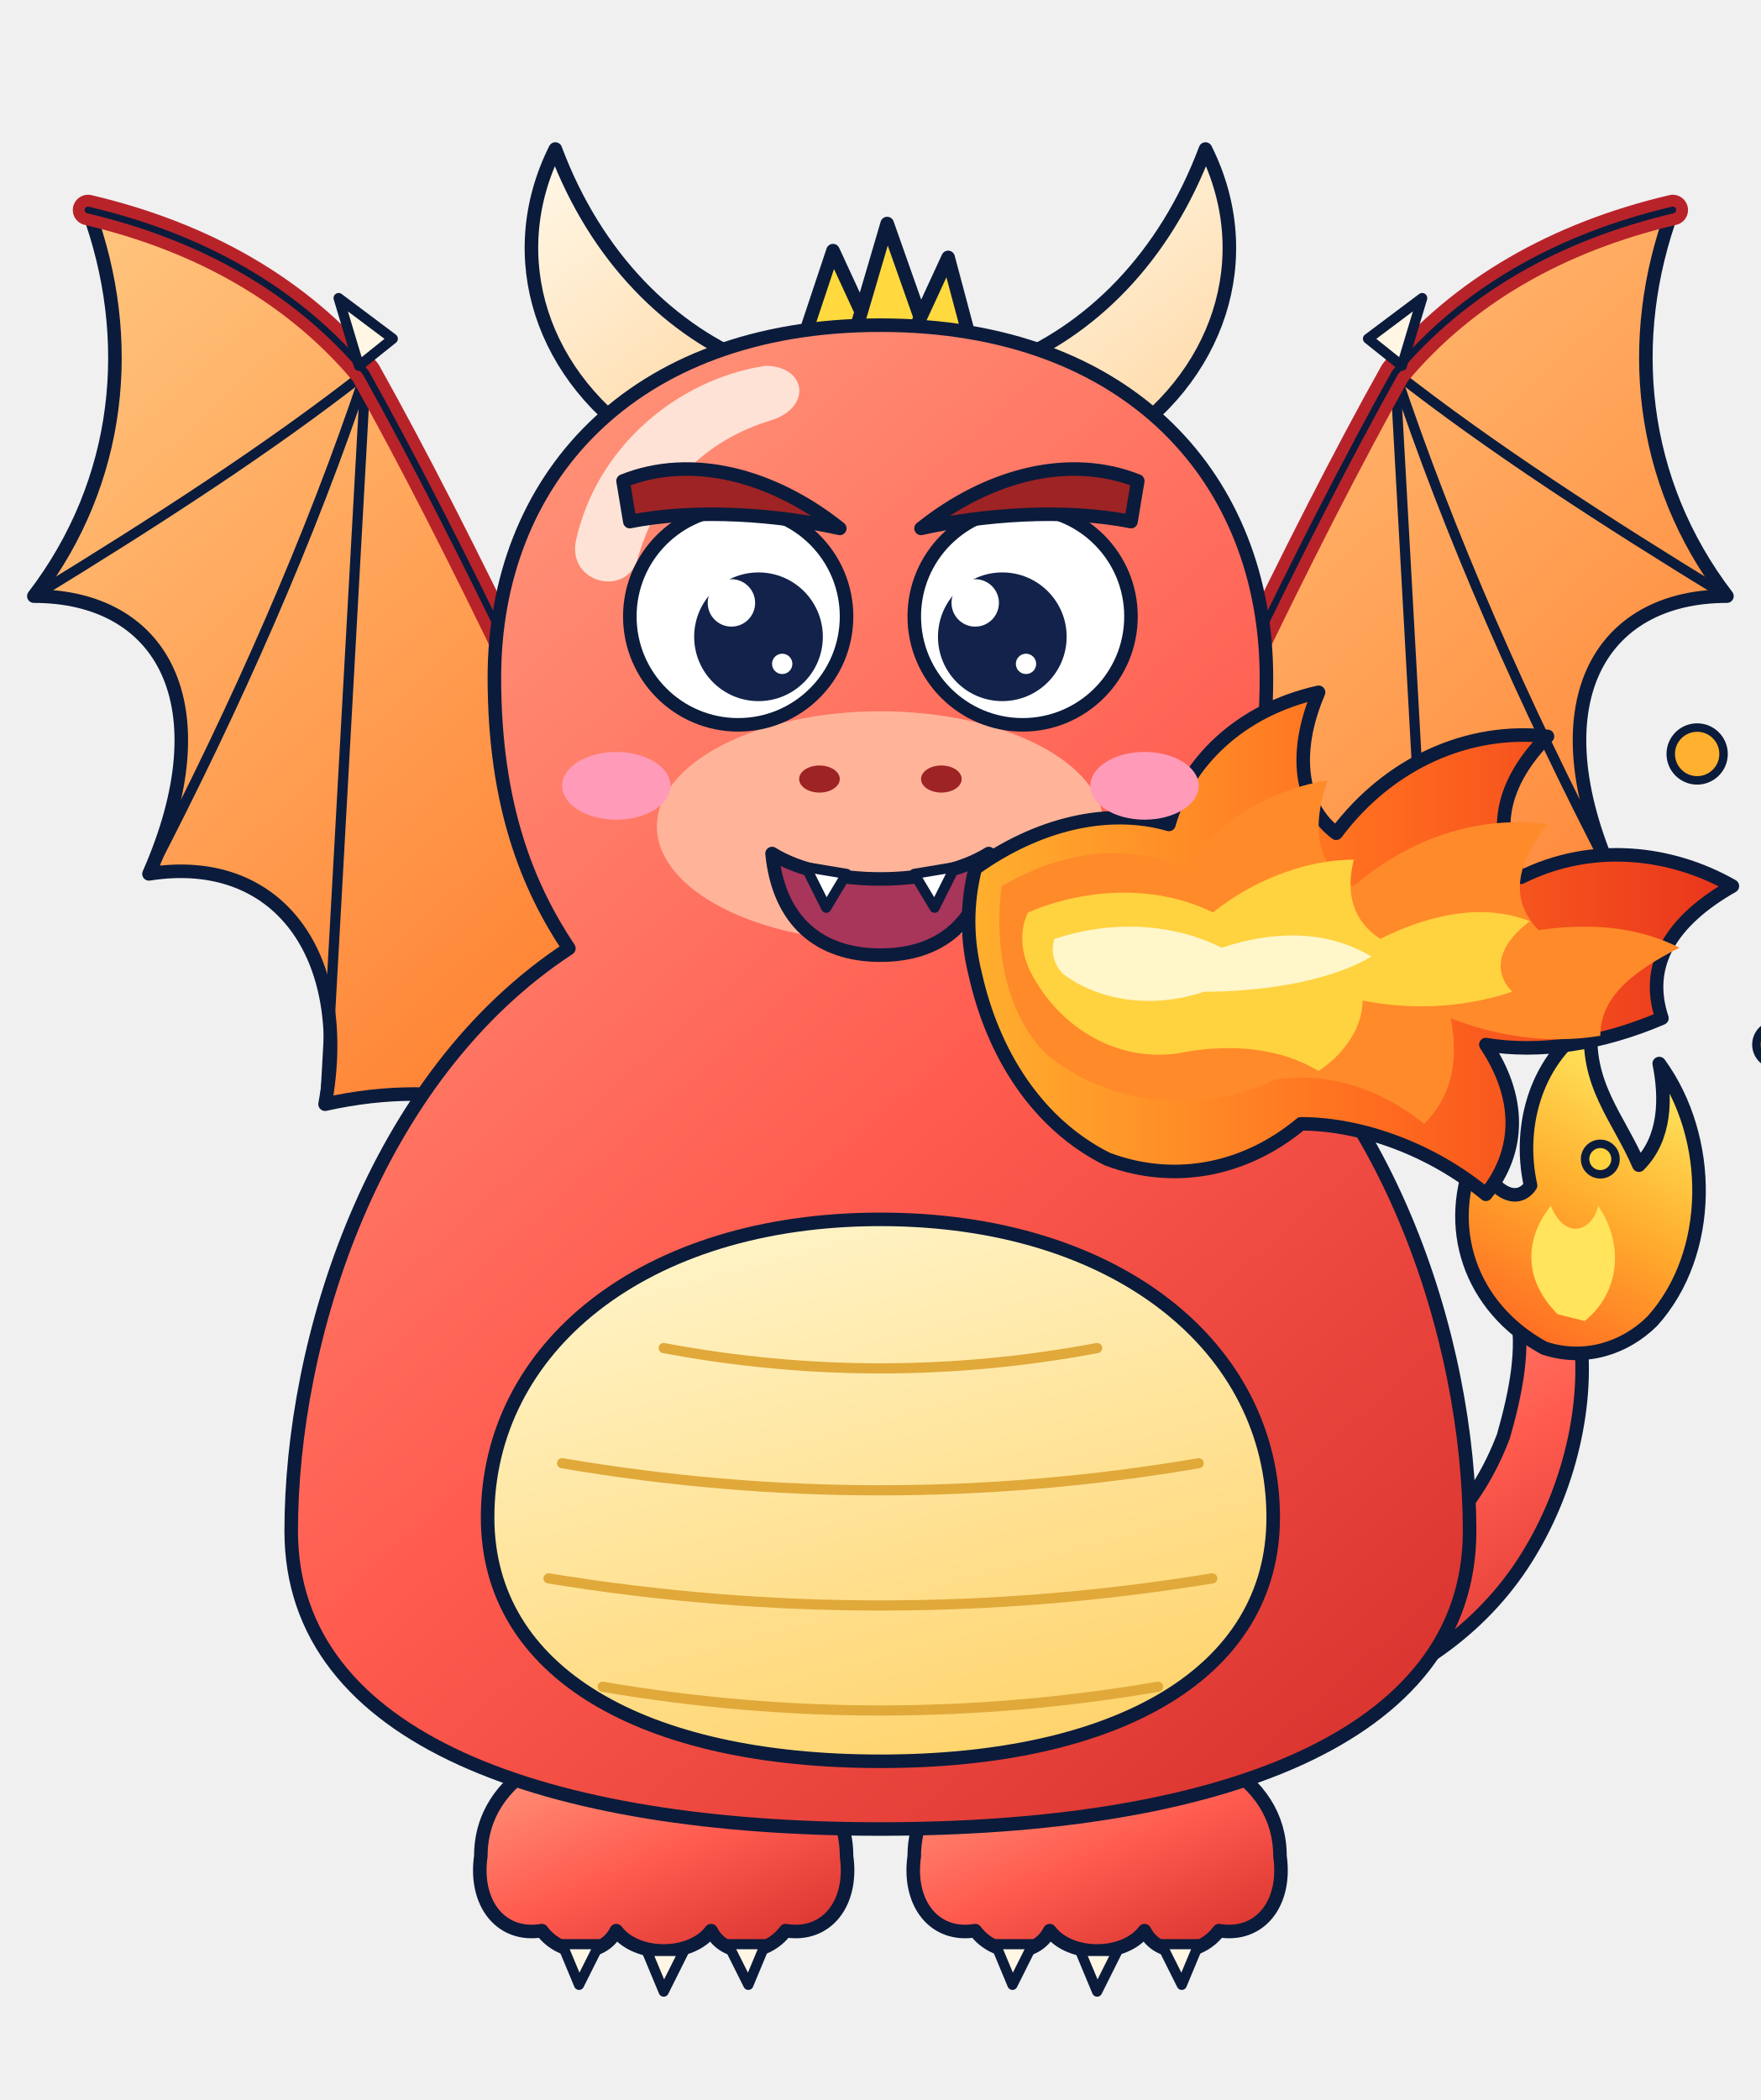
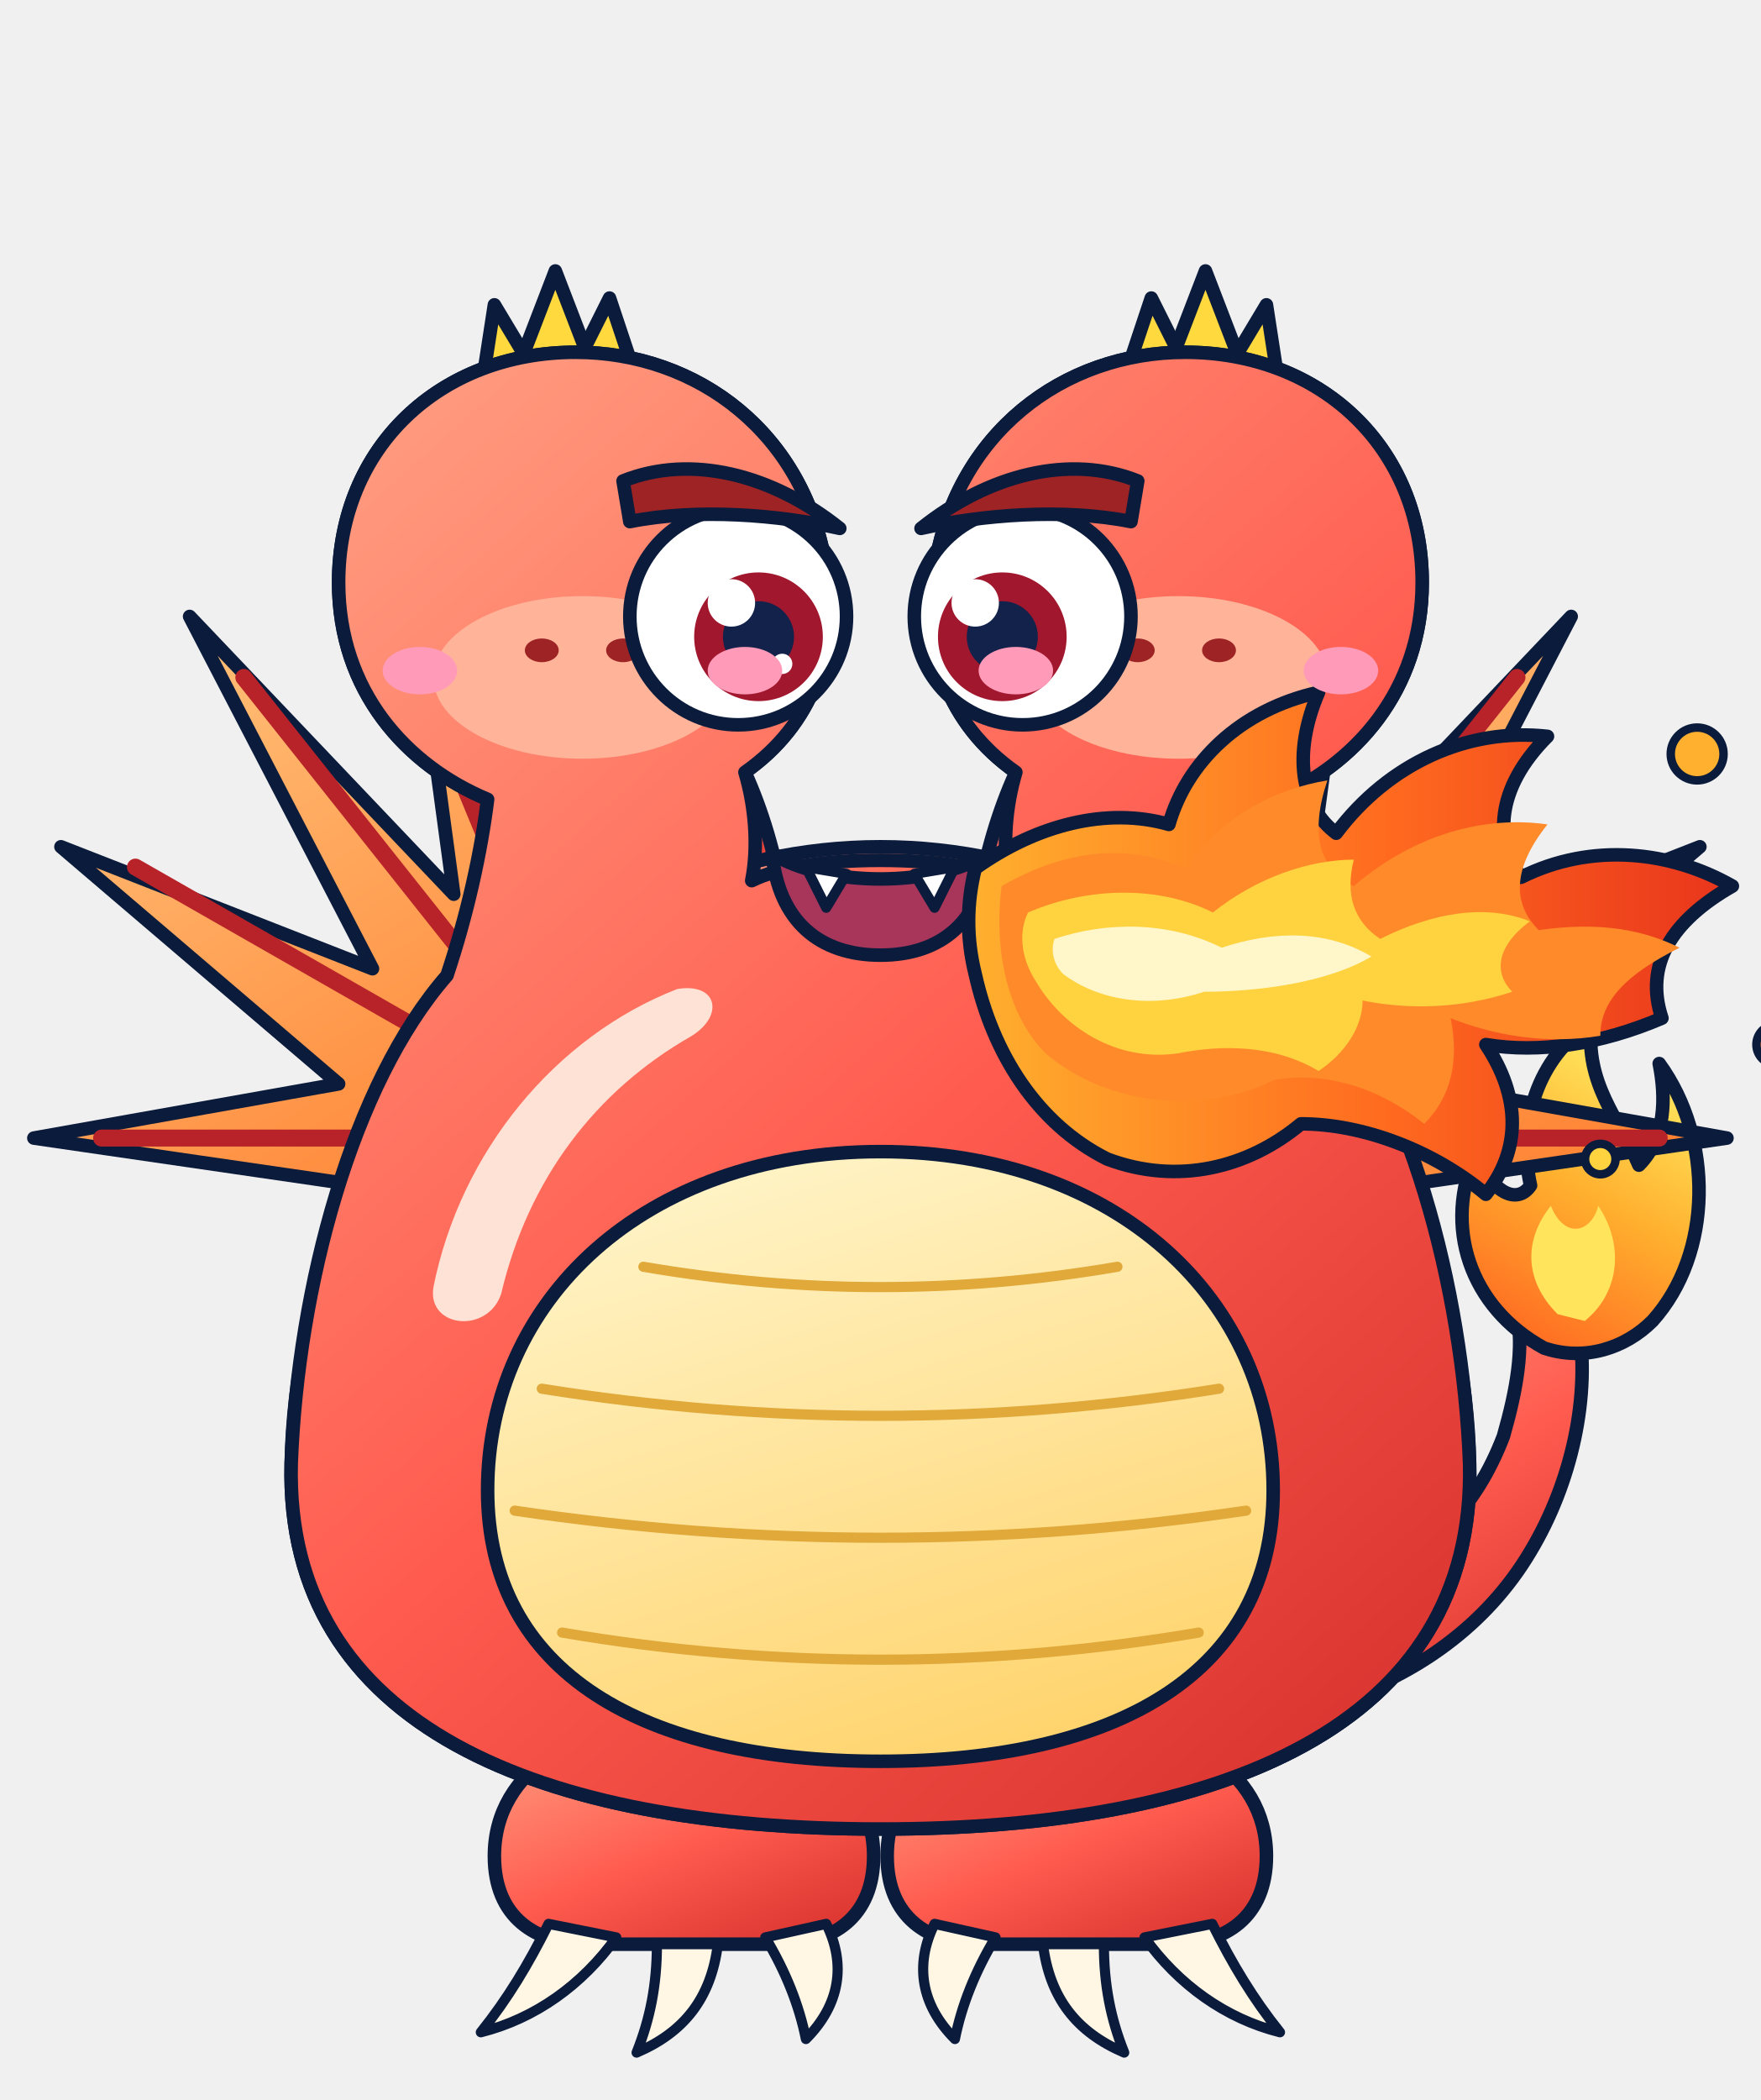
<svg xmlns="http://www.w3.org/2000/svg" viewBox="0 0 520 620">
  <defs>
    <linearGradient id="skin" x1="0.15" y1="0" x2="0.85" y2="1">
      <stop offset="0" stop-color="#FF9A7E" />
      <stop offset="0.55" stop-color="#FF5A4E" />
      <stop offset="1" stop-color="#D9342F" />
    </linearGradient>
    <linearGradient id="belly" x1="0.3" y1="0" x2="0.7" y2="1">
      <stop offset="0" stop-color="#FFF4C8" />
      <stop offset="1" stop-color="#FFD36B" />
    </linearGradient>
    <linearGradient id="horn" x1="0.2" y1="0" x2="0.8" y2="1">
      <stop offset="0" stop-color="#FFF6E4" />
      <stop offset="1" stop-color="#FFD9A6" />
    </linearGradient>
    <linearGradient id="wing" x1="0.2" y1="0" x2="0.8" y2="1">
      <stop offset="0" stop-color="#FFC27A" />
      <stop offset="1" stop-color="#FF7A2A" />
    </linearGradient>
    <linearGradient id="flame" x1="0" y1="1" x2="0.4" y2="0">
      <stop offset="0" stop-color="#FF5A1F" />
      <stop offset="0.6" stop-color="#FFB02E" />
      <stop offset="1" stop-color="#FFE45C" />
    </linearGradient>
    <linearGradient id="blast" x1="0" y1="0.5" x2="1" y2="0.5">
      <stop offset="0" stop-color="#FFB02E" />
      <stop offset="0.55" stop-color="#FF6A1F" />
      <stop offset="1" stop-color="#E8341C" />
    </linearGradient>
  </defs>
  <g stroke="#0B1B3B" stroke-width="4" stroke-linejoin="round" stroke-linecap="round">
    <path fill="url(#skin)" d="M330 462 C388 482 428 466 444 424 C448 410 450 398 448 388 L466 390 C470 412 464 438 452 458 C426 502 368 516 326 504 Z" />
    <path fill="url(#flame)" d="M456 398 C434 386 426 362 436 340 C440 352 448 356 452 350 C448 332 454 312 470 302 C468 320 478 330 484 344 C492 336 492 324 490 314 C506 336 506 370 488 390 C480 398 468 402 456 398 Z" />
    <path fill="#FFE45C" stroke="none" d="M460 388 C450 378 450 366 458 356 C462 366 470 364 472 356 C480 368 478 382 468 390 Z" />
-     <path fill="url(#wing)" d="M200 300 C170 232 136 160 108 110 C88 86 60 70 26 62 C40 100 36 142 10 176 C48 176 66 208 44 258 C82 252 104 282 96 326 C132 318 164 326 196 350 Z" />
-     <path fill="none" stroke-width="3" d="M108 110 C80 132 46 154 10 176" />
-     <path fill="none" stroke-width="3" d="M108 110 C92 158 70 208 44 258" />
-     <path fill="none" stroke-width="3" d="M108 110 C104 182 100 254 96 326" />
-     <path fill="none" stroke="#B8232A" stroke-width="9" d="M200 300 C170 232 136 160 108 110 C88 86 60 70 26 62" />
-     <path fill="none" stroke-width="2" d="M200 300 C170 232 136 160 108 110 C88 86 60 70 26 62" />
-     <path fill="#FFF6E4" stroke-width="3" d="M106 108 L100 88 L116 100 Z" />
-     <path fill="url(#wing)" d="M320 300 C350 232 384 160 412 110 C432 86 460 70 494 62 C480 100 484 142 510 176 C472 176 454 208 476 258 C438 252 416 282 424 326 C388 318 356 326 324 350 Z" />
-     <path fill="none" stroke-width="3" d="M412 110 C440 132 474 154 510 176" />
-     <path fill="none" stroke-width="3" d="M412 110 C428 158 450 208 476 258" />
-     <path fill="none" stroke-width="3" d="M412 110 C416 182 420 254 424 326" />
-     <path fill="none" stroke="#B8232A" stroke-width="9" d="M320 300 C350 232 384 160 412 110 C432 86 460 70 494 62" />
-     <path fill="none" stroke-width="2" d="M320 300 C350 232 384 160 412 110 C432 86 460 70 494 62" />
-     <path fill="#FFF6E4" stroke-width="3" d="M414 108 L420 88 L404 100 Z" />
-     <path fill="url(#skin)" d="M142 548 C142 524 168 512 196 512 C224 512 250 524 250 548 C252 562 244 572 232 570 C226 578 214 578 210 570 C204 578 188 578 182 570 C178 578 166 578 160 570 C148 572 140 562 142 548 Z" />
-     <path fill="url(#skin)" d="M270 548 C270 524 296 512 324 512 C352 512 378 524 378 548 C380 562 372 572 360 570 C354 578 342 578 338 570 C332 578 316 578 310 570 C306 578 294 578 288 570 C276 572 268 562 270 548 Z" />
-     <path fill="#FFF6E4" stroke-width="3" d="M166 574 L171 586 L177 574 Z M191 576 L196 588 L202 576 Z M215 574 L221 586 L226 574 Z" />
-     <path fill="#FFF6E4" stroke-width="3" d="M294 574 L299 586 L305 574 Z M319 576 L324 588 L330 576 Z M343 574 L349 586 L354 574 Z" />
-     <path fill="#FFD93D" d="M236 104 L246 74 L258 100 Z" />
-     <path fill="#FFD93D" d="M252 100 L262 66 L274 100 Z" />
-     <path fill="#FFD93D" d="M268 102 L280 76 L288 106 Z" />
-     <path fill="url(#horn)" d="M192 132 C160 112 148 76 164 44 C176 76 198 98 224 108 Z" />
-     <path fill="url(#horn)" d="M328 132 C360 112 372 76 356 44 C344 76 322 98 296 108 Z" />
-     <path fill="url(#skin)" d="M260 96 C334 96 374 142 374 200 C374 238 364 262 352 280 C410 318 434 396 434 452 C434 514 358 540 260 540 C162 540 86 514 86 452 C86 396 110 318 168 280 C156 262 146 238 146 200 C146 142 186 96 260 96 Z" />
-     <path fill="#FFE2D6" stroke="none" d="M170 160 C176 132 200 112 226 108 C238 108 240 120 228 124 C208 130 194 144 188 166 C184 176 168 172 170 160 Z" />
-     <path fill="url(#belly)" d="M260 360 C330 360 376 398 376 448 C376 494 330 520 260 520 C190 520 144 494 144 448 C144 398 190 360 260 360 Z" />
-     <path fill="none" stroke="#E0A93A" stroke-width="3" d="M196 398 Q260 410 324 398 M166 432 Q260 448 354 432 M162 466 Q260 482 358 466 M178 498 Q260 512 342 498" />
-     <ellipse fill="#FFB49A" stroke="none" cx="260" cy="244" rx="66" ry="34" />
-     <ellipse fill="#9E2324" stroke="none" cx="242" cy="230" rx="6" ry="4" />
-     <ellipse fill="#9E2324" stroke="none" cx="278" cy="230" rx="6" ry="4" />
+     <path fill="url(#wing)" d="M204 380 C180 362 150 352 120 352 L10 336 L100 320 L18 250 L110 286 L56 182 L134 264 L124 190 L170 284 C186 310 198 344 204 380 Z" />
+     <path fill="none" stroke="#B8232A" stroke-width="5" d="M180 336 L30 336 M180 336 L40 256 M180 336 L72 200 M180 336 L128 210" />
+     <path fill="url(#wing)" d="M316 380 C340 362 370 352 400 352 L510 336 L420 320 L502 250 L410 286 L464 182 L386 264 L396 190 L350 284 C334 310 322 344 316 380 Z" />
+     <path fill="none" stroke="#B8232A" stroke-width="5" d="M340 336 L490 336 M340 336 L480 256 M340 336 L448 200 M340 336 L392 210" />
+     <path fill="url(#skin)" d="M146 548 C146 522 172 508 202 508 C232 508 258 522 258 548 C258 566 246 574 230 574 L174 574 C158 574 146 566 146 548 Z" />
+     <path fill="url(#skin)" d="M374 548 C374 522 348 508 318 508 C288 508 262 522 262 548 C262 566 274 574 290 574 L346 574 C362 574 374 566 374 548 Z" />
+     <path fill="#FFF6E4" stroke-width="3" d="M162 568 C156 580 150 590 142 600 C158 596 172 586 182 572 Z M194 574 C194 586 192 596 188 606 C202 600 210 590 212 574 Z M226 572 C232 582 236 592 238 602 C248 592 250 580 244 568 Z" />
+     <path fill="#FFF6E4" stroke-width="3" d="M358 568 C364 580 370 590 378 600 C362 596 348 586 338 572 Z M326 574 C326 586 328 596 332 606 C318 600 310 590 308 574 Z M294 572 C288 582 284 592 282 602 C272 592 270 580 276 568 Z" />
+     <path fill="#FFD93D" d="M188 112 L180 88 L170 108 Z" />
+     <path fill="#FFD93D" d="M332 112 L340 88 L350 108 Z" />
+     <path fill="#FFD93D" d="M174 106 L164 80 L154 106 Z" />
+     <path fill="#FFD93D" d="M346 106 L356 80 L366 106 Z" />
+     <path fill="#FFD93D" d="M158 110 L146 90 L142 116 Z" />
+     <path fill="#FFD93D" d="M362 110 L374 90 L378 116 Z" />
+     <path class="only-3d" fill="url(#skin)" d="M234 320 C236 280 230 250 220 228 C240 214 248 192 244 168 C238 128 206 104 170 104 C130 104 100 132 100 172 C100 204 120 226 144 236 C142 262 136 290 128 316 Z" />
+     <path class="only-3d" fill="url(#skin)" d="M286 320 C284 280 290 250 300 228 C280 214 272 192 276 168 C282 128 314 104 350 104 C390 104 420 132 420 172 C420 204 400 226 376 236 C378 262 384 290 392 316 Z" />
+     <path fill="#FFE2D6" stroke="none" d="M222 146 C218 126 202 112 184 110 C176 110 174 118 182 120 C196 124 206 134 210 148 C214 156 224 154 222 146 Z" />
+     <path fill="#FFE2D6" stroke="none" d="M298 146 C302 126 318 112 336 110 C344 110 346 118 338 120 C324 124 314 134 310 148 C306 156 296 154 298 146 Z" />
+     <path class="only-3d" fill="url(#skin)" d="M260 250 C352 250 432 330 434 432 C436 510 360 540 260 540 C160 540 84 510 86 432 C88 330 168 250 260 250 Z" />
+     <path class="only-2d" fill="url(#skin)" d="M260 254 C276 254 290 256 298 260 C296 250 297 238 300 228 C280 214 272 192 276 168 C282 128 314 104 350 104 C390 104 420 132 420 172 C420 204 400 226 376 236 C378 252 382 270 388 288 C416 320 432 380 434 432 C436 510 360 540 260 540 C160 540 84 510 86 432 C88 380 104 320 132 288 C138 270 142 252 144 236 C120 226 100 204 100 172 C100 132 130 104 170 104 C206 104 238 128 244 168 C248 192 240 214 220 228 C223 238 224 250 222 260 C230 256 244 254 260 254 Z" />
+     <path fill="#FFE2D6" stroke="none" d="M128 380 C136 340 164 306 200 292 C212 290 214 300 204 306 C176 322 156 348 148 382 C144 394 126 392 128 380 Z" />
+     <path fill="url(#belly)" d="M260 340 C330 340 376 384 376 440 C376 494 330 520 260 520 C190 520 144 494 144 440 C144 384 190 340 260 340 Z" />
+     <path fill="none" stroke="#E0A93A" stroke-width="3" d="M190 374 Q260 386 330 374 M160 410 Q260 426 360 410 M152 446 Q260 462 368 446 M166 482 Q260 498 354 482" />
+     <ellipse fill="#FFB49A" stroke="none" cx="172" cy="200" rx="44" ry="24" />
+     <ellipse fill="#FFB49A" stroke="none" cx="348" cy="200" rx="44" ry="24" />
+     <ellipse fill="#9E2324" stroke="none" cx="160" cy="192" rx="5" ry="3.5" />
+     <ellipse fill="#9E2324" stroke="none" cx="184" cy="192" rx="5" ry="3.5" />
+     <ellipse fill="#9E2324" stroke="none" cx="336" cy="192" rx="5" ry="3.5" />
+     <ellipse fill="#9E2324" stroke="none" cx="360" cy="192" rx="5" ry="3.5" />
    <circle fill="#FFFFFF" cx="218" cy="182" r="32" />
-     <circle fill="#12224A" stroke="none" cx="224" cy="188" r="19" />
+     <circle fill="#A0172E" stroke="none" cx="224" cy="188" r="19" />
+     <circle fill="#12224A" stroke="none" cx="224" cy="188" r="10.5" />
    <circle fill="#FFFFFF" stroke="none" cx="216" cy="178" r="7" />
    <circle fill="#FFFFFF" stroke="none" cx="231" cy="196" r="3" />
    <circle fill="#FFFFFF" cx="302" cy="182" r="32" />
-     <circle fill="#12224A" stroke="none" cx="296" cy="188" r="19" />
+     <circle fill="#A0172E" stroke="none" cx="296" cy="188" r="19" />
+     <circle fill="#12224A" stroke="none" cx="296" cy="188" r="10.5" />
    <circle fill="#FFFFFF" stroke="none" cx="288" cy="178" r="7" />
    <circle fill="#FFFFFF" stroke="none" cx="303" cy="196" r="3" />
-     <path fill="#9E2324" d="M184 142 C204 134 228 140 248 156 C230 152 206 150 186 154 Z" />
-     <path fill="#9E2324" d="M336 142 C316 134 292 140 272 156 C290 152 314 150 334 154 Z" />
+     <path class="dragon-brow" fill="#9E2324" d="M184 142 C204 134 228 140 248 156 C230 152 206 150 186 154 Z" />
+     <path class="dragon-brow" fill="#9E2324" d="M336 142 C316 134 292 140 272 156 C290 152 314 150 334 154 Z" />
    <path fill="#A8355A" d="M228 252 C244 262 276 262 292 252 C290 272 278 282 260 282 C242 282 230 272 228 252 Z" />
    <path fill="#FFFFFF" stroke-width="3" d="M238 256 L244 268 L250 258 Z" />
    <path fill="#FFFFFF" stroke-width="3" d="M270 258 L276 268 L282 256 Z" />
    <path class="dragon-flame dragon-flame-1" fill="url(#blast)" d="M288 256.4 C306.2 243.4 327 238.2 345.2 243.4 C350.4 225.2 366 209.6 389.4 204.4 C381.6 222.6 384.2 238.2 394.6 246 C410.2 225.2 433.6 214.8 457 217.4 C441.4 233 441.4 248.6 449.2 259 C470 248.6 493.4 251.2 511.6 261.6 C493.4 272 485.6 285 490.8 300.6 C472.6 308.4 454.4 311 438.8 308.4 C449.2 324 449.2 339.6 438.8 352.6 C423.2 339.6 402.4 331.8 384.2 331.8 C368.6 344.8 347.8 350 327 342.2 C306.2 331.8 293.2 311 288 287.6 C285.4 277.2 285.4 266.8 288 256.4 Z" />
    <path class="dragon-flame dragon-flame-2" fill="#FF8A2A" stroke="none" d="M295.8 261.6 C314 251.2 332.2 248.6 350.4 256.4 C360.8 240.8 376.4 233 392 230.4 C386.8 246 389.4 256.4 399.8 261.6 C418 246 438.8 240.8 457 243.4 C446.6 256.4 446.6 266.8 454.4 274.6 C472.6 272 485.6 274.6 496 279.8 C480.4 287.6 472.6 295.4 472.6 305.8 C457 308.4 441.4 305.8 428.4 300.6 C431 313.6 428.4 324 420.6 331.8 C407.6 321.4 392 316.2 376.4 318.8 C355.6 329.2 327 326.6 308.8 311 C298.4 300.6 293.2 282.4 295.8 261.6 Z" />
    <path class="dragon-flame dragon-flame-3" fill="#FFD23F" stroke="none" d="M303.6 269.4 C321.8 261.6 342.6 261.6 358.2 269.4 C371.2 259 386.8 253.8 399.8 253.8 C397.2 264.2 399.8 272 407.6 277.2 C423.2 269.4 438.8 266.8 451.8 272 C441.4 279.8 441.4 287.6 446.6 292.8 C431 298 415.4 298 402.4 295.4 C402.4 303.2 397.2 311 389.4 316.2 C376.4 308.4 360.8 308.4 347.8 311 C329.6 313.6 314 303.2 306.2 290.2 C301 282.4 301 274.6 303.6 269.4 Z" />
    <path class="dragon-flame dragon-flame-4" fill="#FFF6C9" stroke="none" d="M311.4 277.2 C327 272 345.2 272 360.8 279.8 C376.4 274.6 392 274.6 405 282.4 C392 290.2 371.2 292.8 355.6 292.8 C340 298 324.4 295.4 314 287.6 C311.4 285 310.1 281.1 311.4 277.2 Z" />
    <circle class="dragon-ember dragon-ember-1" fill="#FFB02E" stroke-width="2.5" cx="501.2" cy="222.6" r="7.8" />
    <circle class="dragon-ember dragon-ember-2" fill="#FF7A2A" stroke-width="2.5" cx="524.6" cy="308.4" r="5.9" />
    <circle class="dragon-ember dragon-ember-3" fill="#FFD23F" stroke-width="2.5" cx="472.6" cy="342.2" r="4.5" />
-     <ellipse fill="#FF9BB8" stroke="none" cx="182" cy="232" rx="16" ry="10" />
-     <ellipse fill="#FF9BB8" stroke="none" cx="338" cy="232" rx="16" ry="10" />
+     <ellipse fill="#FF9BB8" stroke="none" cx="220" cy="198" rx="11" ry="7" />
+     <ellipse fill="#FF9BB8" stroke="none" cx="124" cy="198" rx="11" ry="7" />
+     <ellipse fill="#FF9BB8" stroke="none" cx="300" cy="198" rx="11" ry="7" />
+     <ellipse fill="#FF9BB8" stroke="none" cx="396" cy="198" rx="11" ry="7" />
  </g>
</svg>
